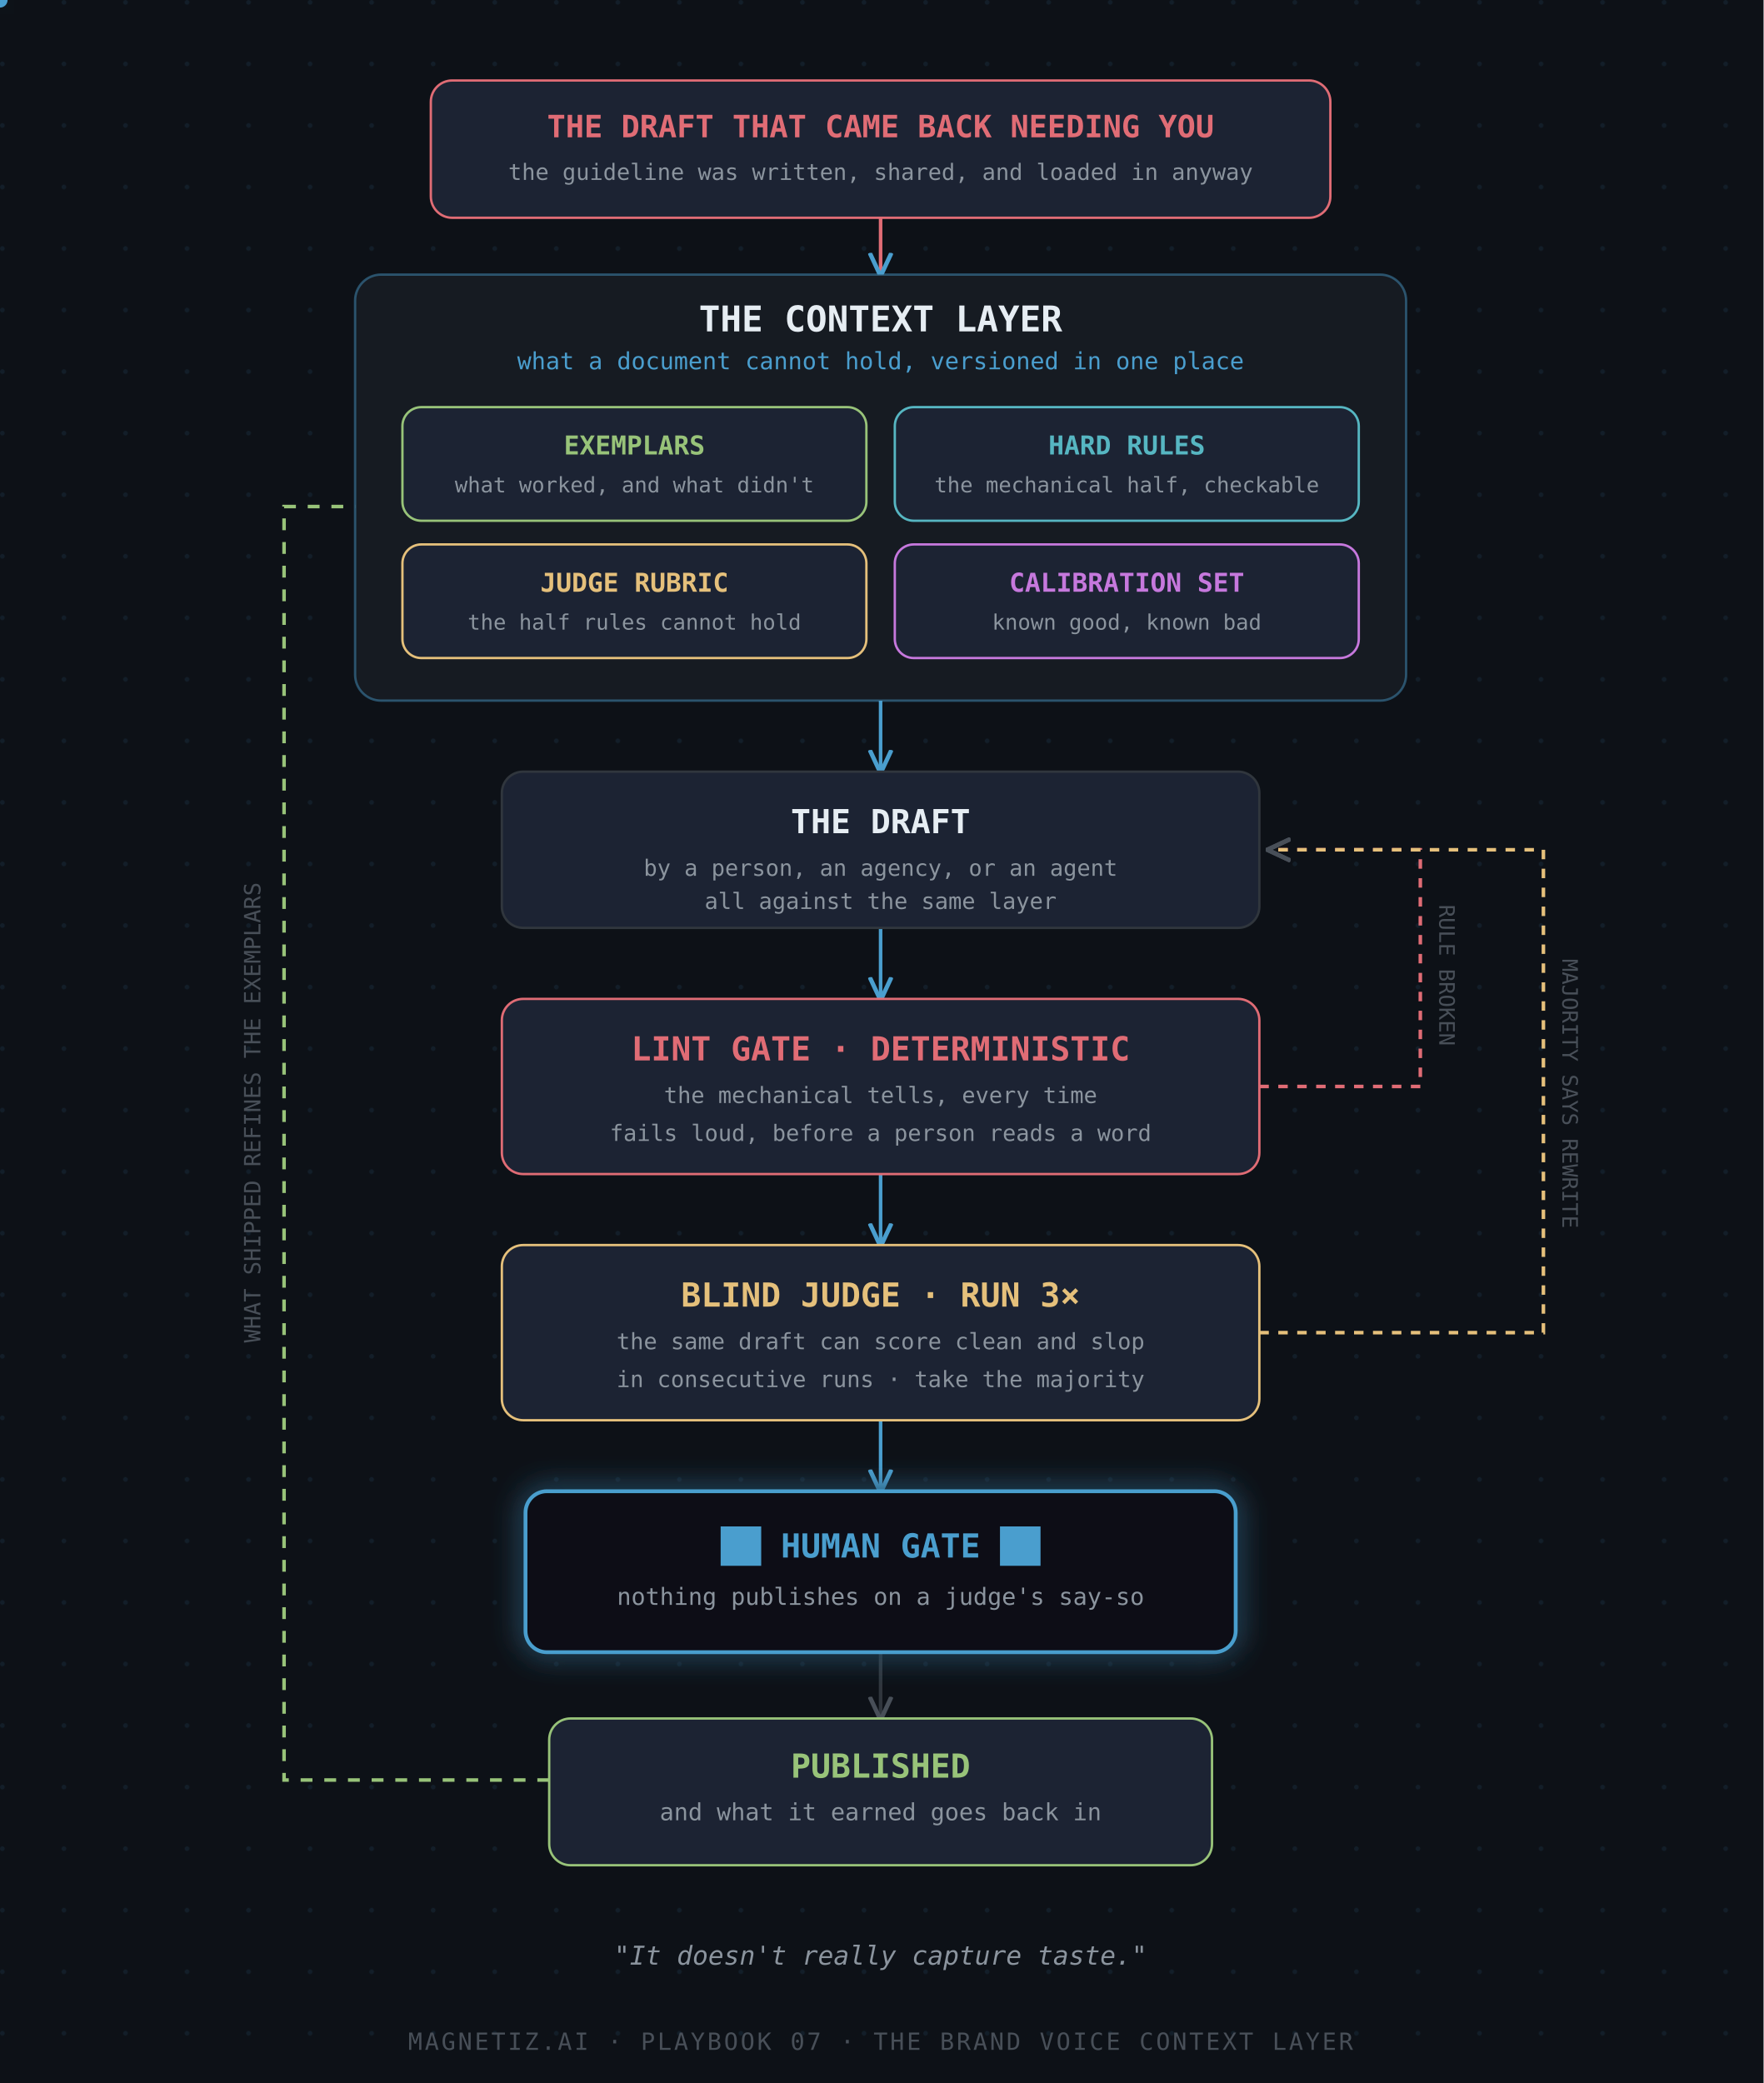
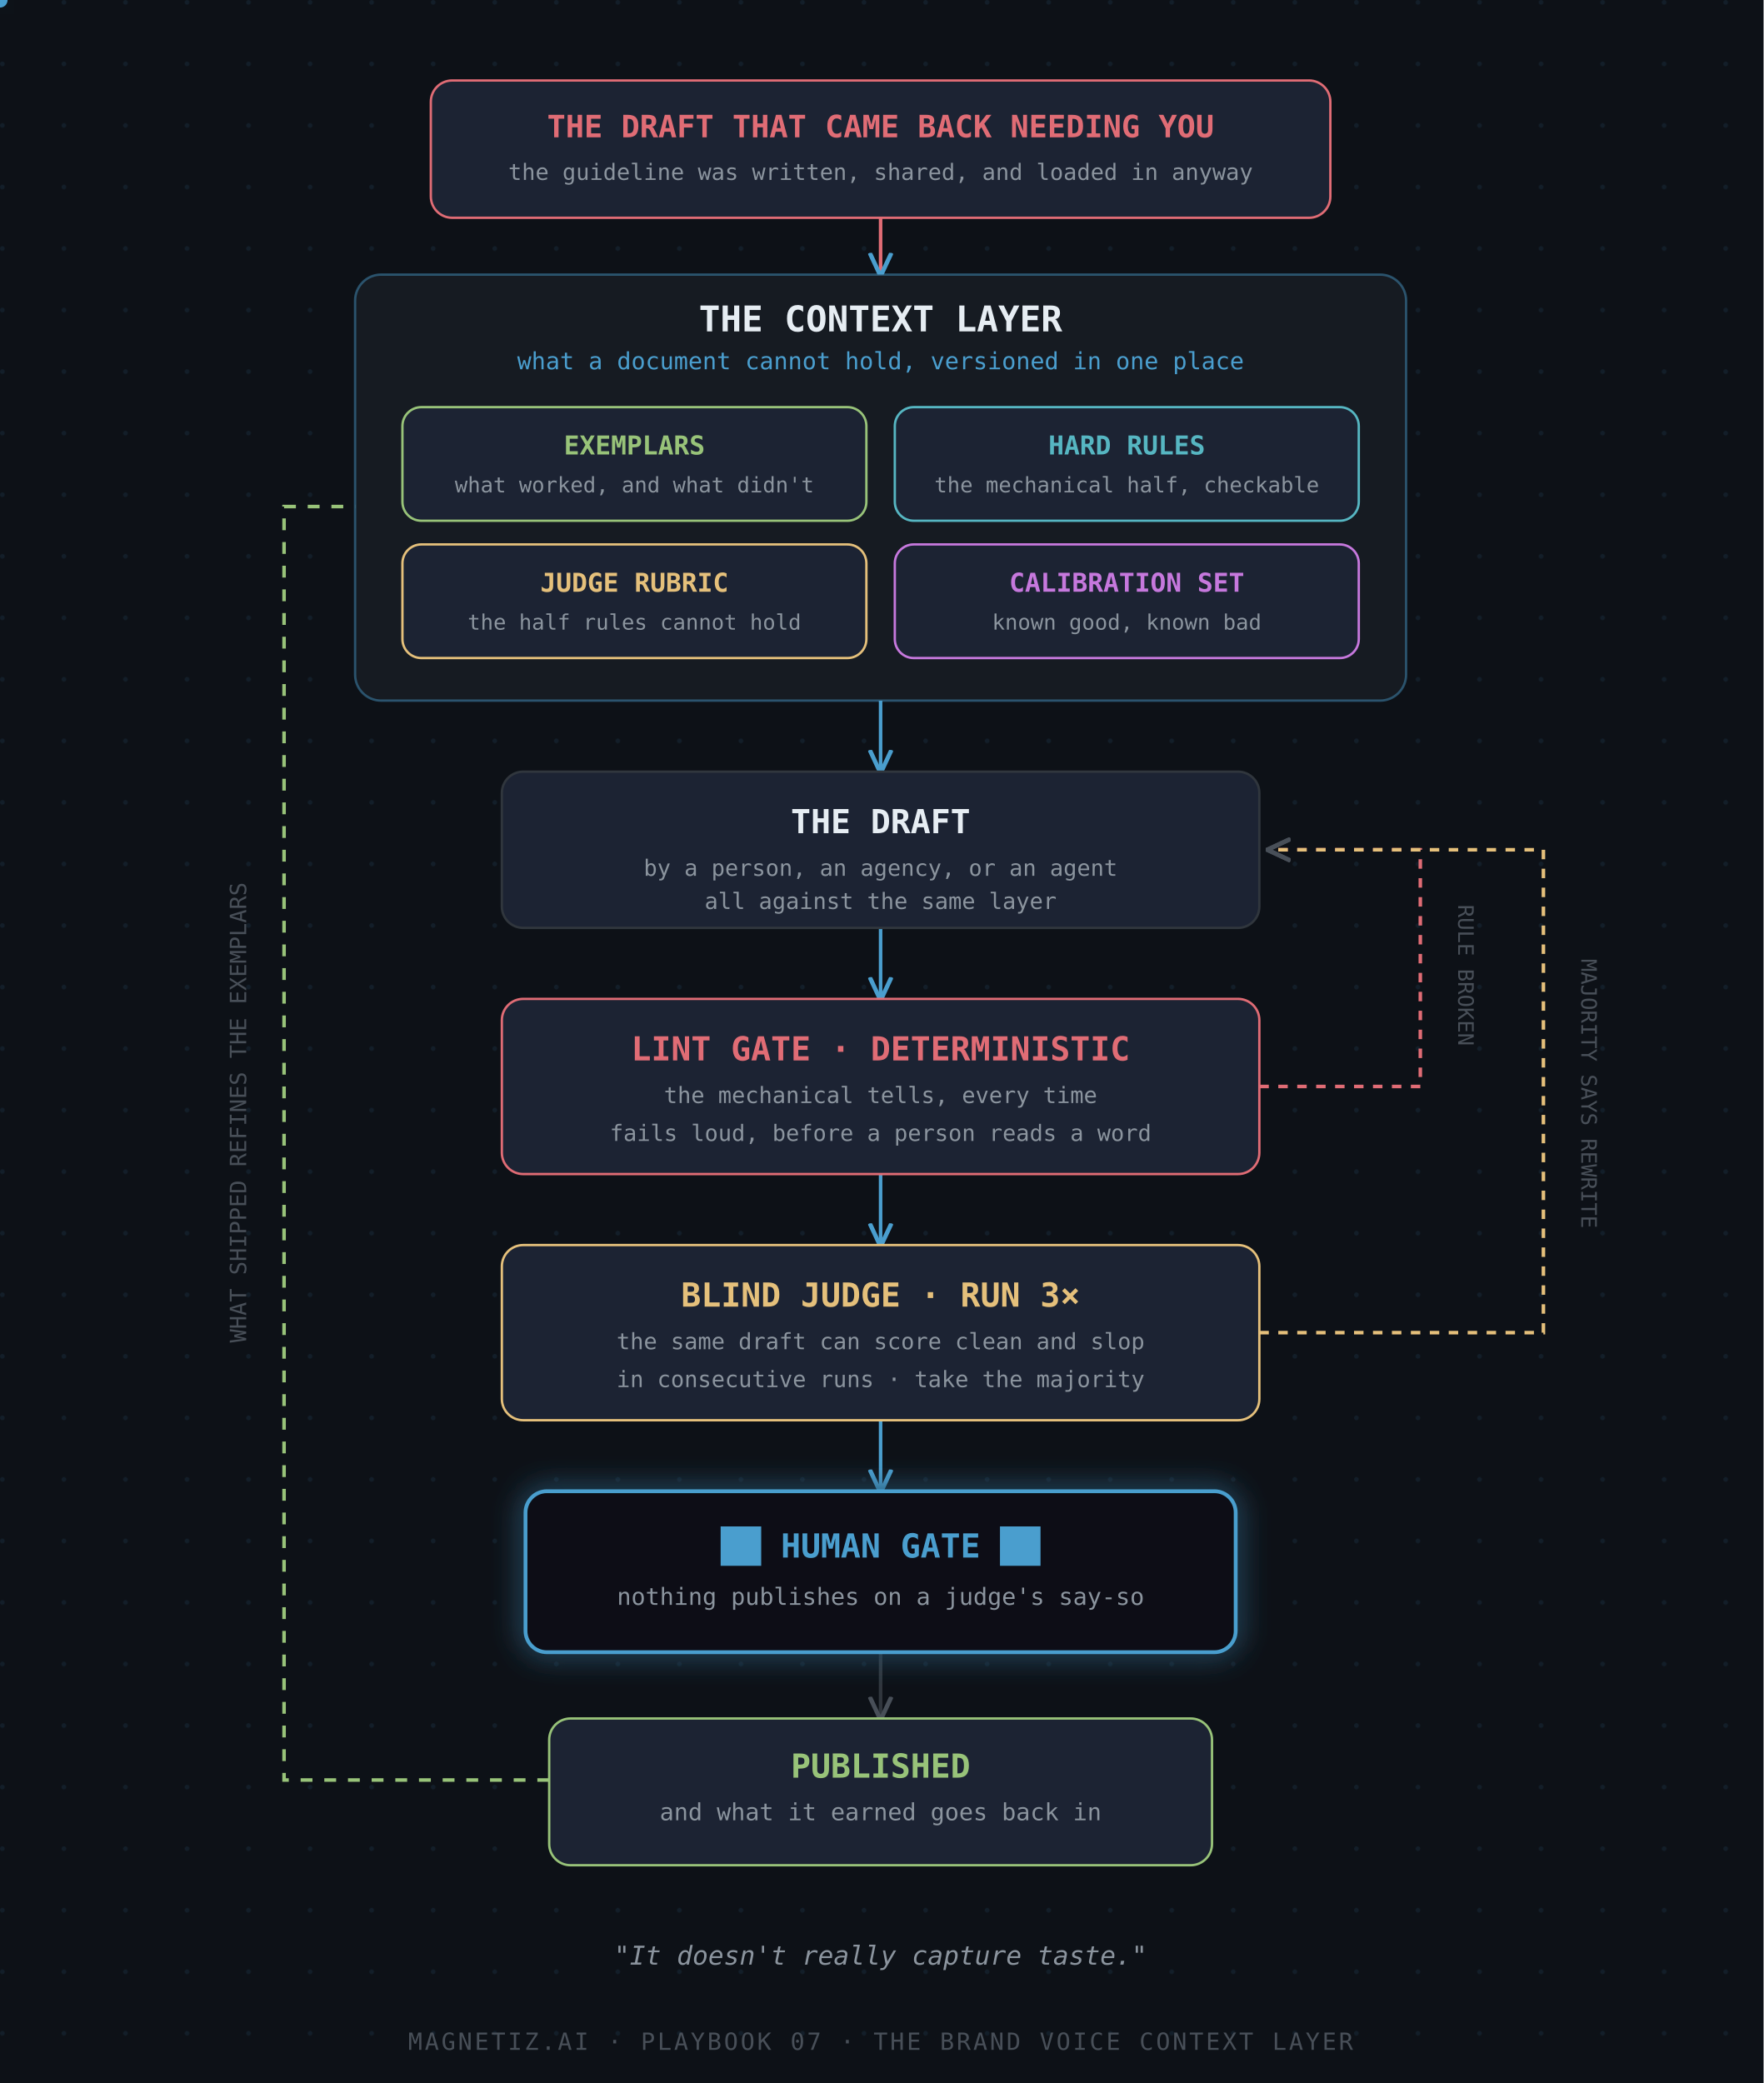
<svg xmlns="http://www.w3.org/2000/svg" viewBox="0 0 745 880" font-family="ui-monospace, SFMono-Regular, Menlo, 'JetBrains Mono', monospace" role="img" aria-label="Brand voice context layer: exemplars, hard rules, a judge rubric and a calibration set feed a pipeline where a deterministic linter runs first, a blind judge runs three times for a majority, a person approves, and what ships refines the exemplars.">
  <defs>
    <marker id="v-arr" viewBox="0 0 8 8" refX="7" refY="4" markerWidth="7" markerHeight="7" orient="auto-start-reverse">
      <path d="M0,0.5 L7.5,4 L0,7.5" fill="none" stroke="#4A9ECE" stroke-width="1.4" />
    </marker>
    <marker id="v-arrdim" viewBox="0 0 8 8" refX="7" refY="4" markerWidth="7" markerHeight="7" orient="auto-start-reverse">
      <path d="M0,0.5 L7.5,4 L0,7.5" fill="none" stroke="#484F58" stroke-width="1.4" />
    </marker>
    <filter id="v-glow" x="-40%" y="-40%" width="180%" height="180%">
      <feGaussianBlur stdDeviation="6" result="b" />
      <feMerge>
        <feMergeNode in="b" />
        <feMergeNode in="SourceGraphic" />
      </feMerge>
    </filter>
    <pattern id="v-dots" width="26" height="26" patternUnits="userSpaceOnUse">
      <circle cx="1" cy="1" r="1" fill="rgba(74,158,206,0.10)" />
    </pattern>
  </defs>
  <rect width="745" height="880" fill="#0d1117" />
  <rect width="745" height="880" fill="url(#v-dots)" />
  <g stroke="#30363d" stroke-width="1.5" fill="none">
    <path d="M372,92 V116" marker-end="url(#v-arr)" stroke="#E06C75" />
    <path d="M372,296 V326" marker-end="url(#v-arr)" stroke="#4A9ECE" />
    <path d="M372,392 V422" marker-end="url(#v-arr)" stroke="#4A9ECE" />
    <path d="M372,496 V526" marker-end="url(#v-arr)" stroke="#4A9ECE" />
    <path d="M372,600 V630" marker-end="url(#v-arr)" stroke="#4A9ECE" />
    <path d="M532,459 H600 V359 H536" stroke="#E06C75" stroke-dasharray="4 4" marker-end="url(#v-arrdim)" />
    <path d="M532,563 H652 V359 H536" stroke="#E5C07B" stroke-dasharray="4 4" marker-end="url(#v-arrdim)" />
    <path d="M372,698 V726" marker-end="url(#v-arrdim)" />
    <path d="M232,752 H120 V214 H186" stroke="#98C379" stroke-dasharray="5 5" marker-end="url(#v-arrdim)" />
  </g>
  <circle r="3.2" fill="#4A9ECE" filter="url(#v-glow)">
    <animateMotion dur="8s" repeatCount="indefinite" path="M372,116 V296 V326 V422 V526 V630 V726" />
  </circle>
  <g>
    <rect x="182" y="34" width="380" height="58" rx="9" fill="#1c2333" stroke="#E06C75" />
    <text x="372" y="58" text-anchor="middle" fill="#E06C75" font-size="13" font-weight="700">THE DRAFT THAT CAME BACK NEEDING YOU</text>
    <text x="372" y="76" text-anchor="middle" fill="#8B949E" font-size="9.5">the guideline was written, shared, and loaded in anyway</text>
  </g>
  <rect x="150" y="116" width="444" height="180" rx="11" fill="#161b22" stroke="#4A9ECE" stroke-opacity="0.45" />
  <text x="372" y="140" text-anchor="middle" fill="#E6EDF3" font-size="15" font-weight="700">THE CONTEXT LAYER</text>
  <text x="372" y="156" text-anchor="middle" fill="#4A9ECE" font-size="10">what a document cannot hold, versioned in one place</text>
  <g>
    <rect x="170" y="172" width="196" height="48" rx="8" fill="#1c2333" stroke="#98C379" />
    <text x="268" y="192" text-anchor="middle" fill="#98C379" font-size="11" font-weight="700">EXEMPLARS</text>
    <text x="268" y="208" text-anchor="middle" fill="#8B949E" font-size="9">what worked, and what didn't</text>
  </g>
  <g>
    <rect x="378" y="172" width="196" height="48" rx="8" fill="#1c2333" stroke="#56B6C2" />
    <text x="476" y="192" text-anchor="middle" fill="#56B6C2" font-size="11" font-weight="700">HARD RULES</text>
    <text x="476" y="208" text-anchor="middle" fill="#8B949E" font-size="9">the mechanical half, checkable</text>
  </g>
  <g>
    <rect x="170" y="230" width="196" height="48" rx="8" fill="#1c2333" stroke="#E5C07B" />
    <text x="268" y="250" text-anchor="middle" fill="#E5C07B" font-size="11" font-weight="700">JUDGE RUBRIC</text>
    <text x="268" y="266" text-anchor="middle" fill="#8B949E" font-size="9">the half rules cannot hold</text>
  </g>
  <g>
    <rect x="378" y="230" width="196" height="48" rx="8" fill="#1c2333" stroke="#C678DD" />
    <text x="476" y="250" text-anchor="middle" fill="#C678DD" font-size="11" font-weight="700">CALIBRATION SET</text>
    <text x="476" y="266" text-anchor="middle" fill="#8B949E" font-size="9">known good, known bad</text>
  </g>
  <g>
    <rect x="212" y="326" width="320" height="66" rx="9" fill="#1c2333" stroke="#30363d" />
    <text x="372" y="352" text-anchor="middle" fill="#E6EDF3" font-size="14" font-weight="600">THE DRAFT</text>
    <text x="372" y="370" text-anchor="middle" fill="#8B949E" font-size="9.5">by a person, an agency, or an agent</text>
    <text x="372" y="384" text-anchor="middle" fill="#8B949E" font-size="9.5">all against the same layer</text>
  </g>
  <g>
    <rect x="212" y="422" width="320" height="74" rx="9" fill="#1c2333" stroke="#E06C75" />
    <text x="372" y="448" text-anchor="middle" fill="#E06C75" font-size="14" font-weight="700">LINT GATE · DETERMINISTIC</text>
    <text x="372" y="466" text-anchor="middle" fill="#8B949E" font-size="9.5">the mechanical tells, every time</text>
    <text x="372" y="482" text-anchor="middle" fill="#8B949E" font-size="9.5">fails loud, before a person reads a word</text>
  </g>
-   <text x="608" y="412" text-anchor="middle" fill="#484F58" font-size="9" transform="rotate(90 608 412)">RULE BROKEN</text>
+   <text x="616" y="412" text-anchor="middle" fill="#484F58" font-size="9" transform="rotate(90 616 412)">RULE BROKEN</text>
  <g>
    <rect x="212" y="526" width="320" height="74" rx="9" fill="#1c2333" stroke="#E5C07B" />
    <text x="372" y="552" text-anchor="middle" fill="#E5C07B" font-size="14" font-weight="700">BLIND JUDGE · RUN 3×</text>
    <text x="372" y="570" text-anchor="middle" fill="#8B949E" font-size="9.5">the same draft can score clean and slop</text>
    <text x="372" y="586" text-anchor="middle" fill="#8B949E" font-size="9.5">in consecutive runs · take the majority</text>
  </g>
-   <text x="660" y="462" text-anchor="middle" fill="#484F58" font-size="9" transform="rotate(90 660 462)">MAJORITY SAYS REWRITE</text>
+   <text x="668" y="462" text-anchor="middle" fill="#484F58" font-size="9" transform="rotate(90 668 462)">MAJORITY SAYS REWRITE</text>
  <g filter="url(#v-glow)">
    <rect x="222" y="630" width="300" height="68" rx="9" fill="#0d1117" stroke="#4A9ECE" stroke-width="1.6" />
  </g>
  <text x="372" y="658" text-anchor="middle" fill="#4A9ECE" font-size="14" font-weight="800">██ HUMAN GATE ██</text>
  <text x="372" y="678" text-anchor="middle" fill="#8B949E" font-size="10">nothing publishes on a judge's say-so</text>
  <g>
    <rect x="232" y="726" width="280" height="62" rx="9" fill="#1c2333" stroke="#98C379" />
    <text x="372" y="751" text-anchor="middle" fill="#98C379" font-size="14" font-weight="700">PUBLISHED</text>
    <text x="372" y="769" text-anchor="middle" fill="#8B949E" font-size="10">and what it earned goes back in</text>
  </g>
-   <text x="110" y="470" text-anchor="middle" fill="#484F58" font-size="9.5" transform="rotate(-90 110 470)">WHAT SHIPPED REFINES THE EXEMPLARS</text>
+   <text x="104" y="470" text-anchor="middle" fill="#484F58" font-size="9.5" transform="rotate(-90 104 470)">WHAT SHIPPED REFINES THE EXEMPLARS</text>
  <text x="372" y="830" text-anchor="middle" fill="#8B949E" font-size="11" font-style="italic">"It doesn't really capture taste."</text>
  <text x="372" y="866" text-anchor="middle" fill="#484F58" font-size="10" letter-spacing="1">MAGNETIZ.AI · PLAYBOOK 07 · THE BRAND VOICE CONTEXT LAYER</text>
</svg>
